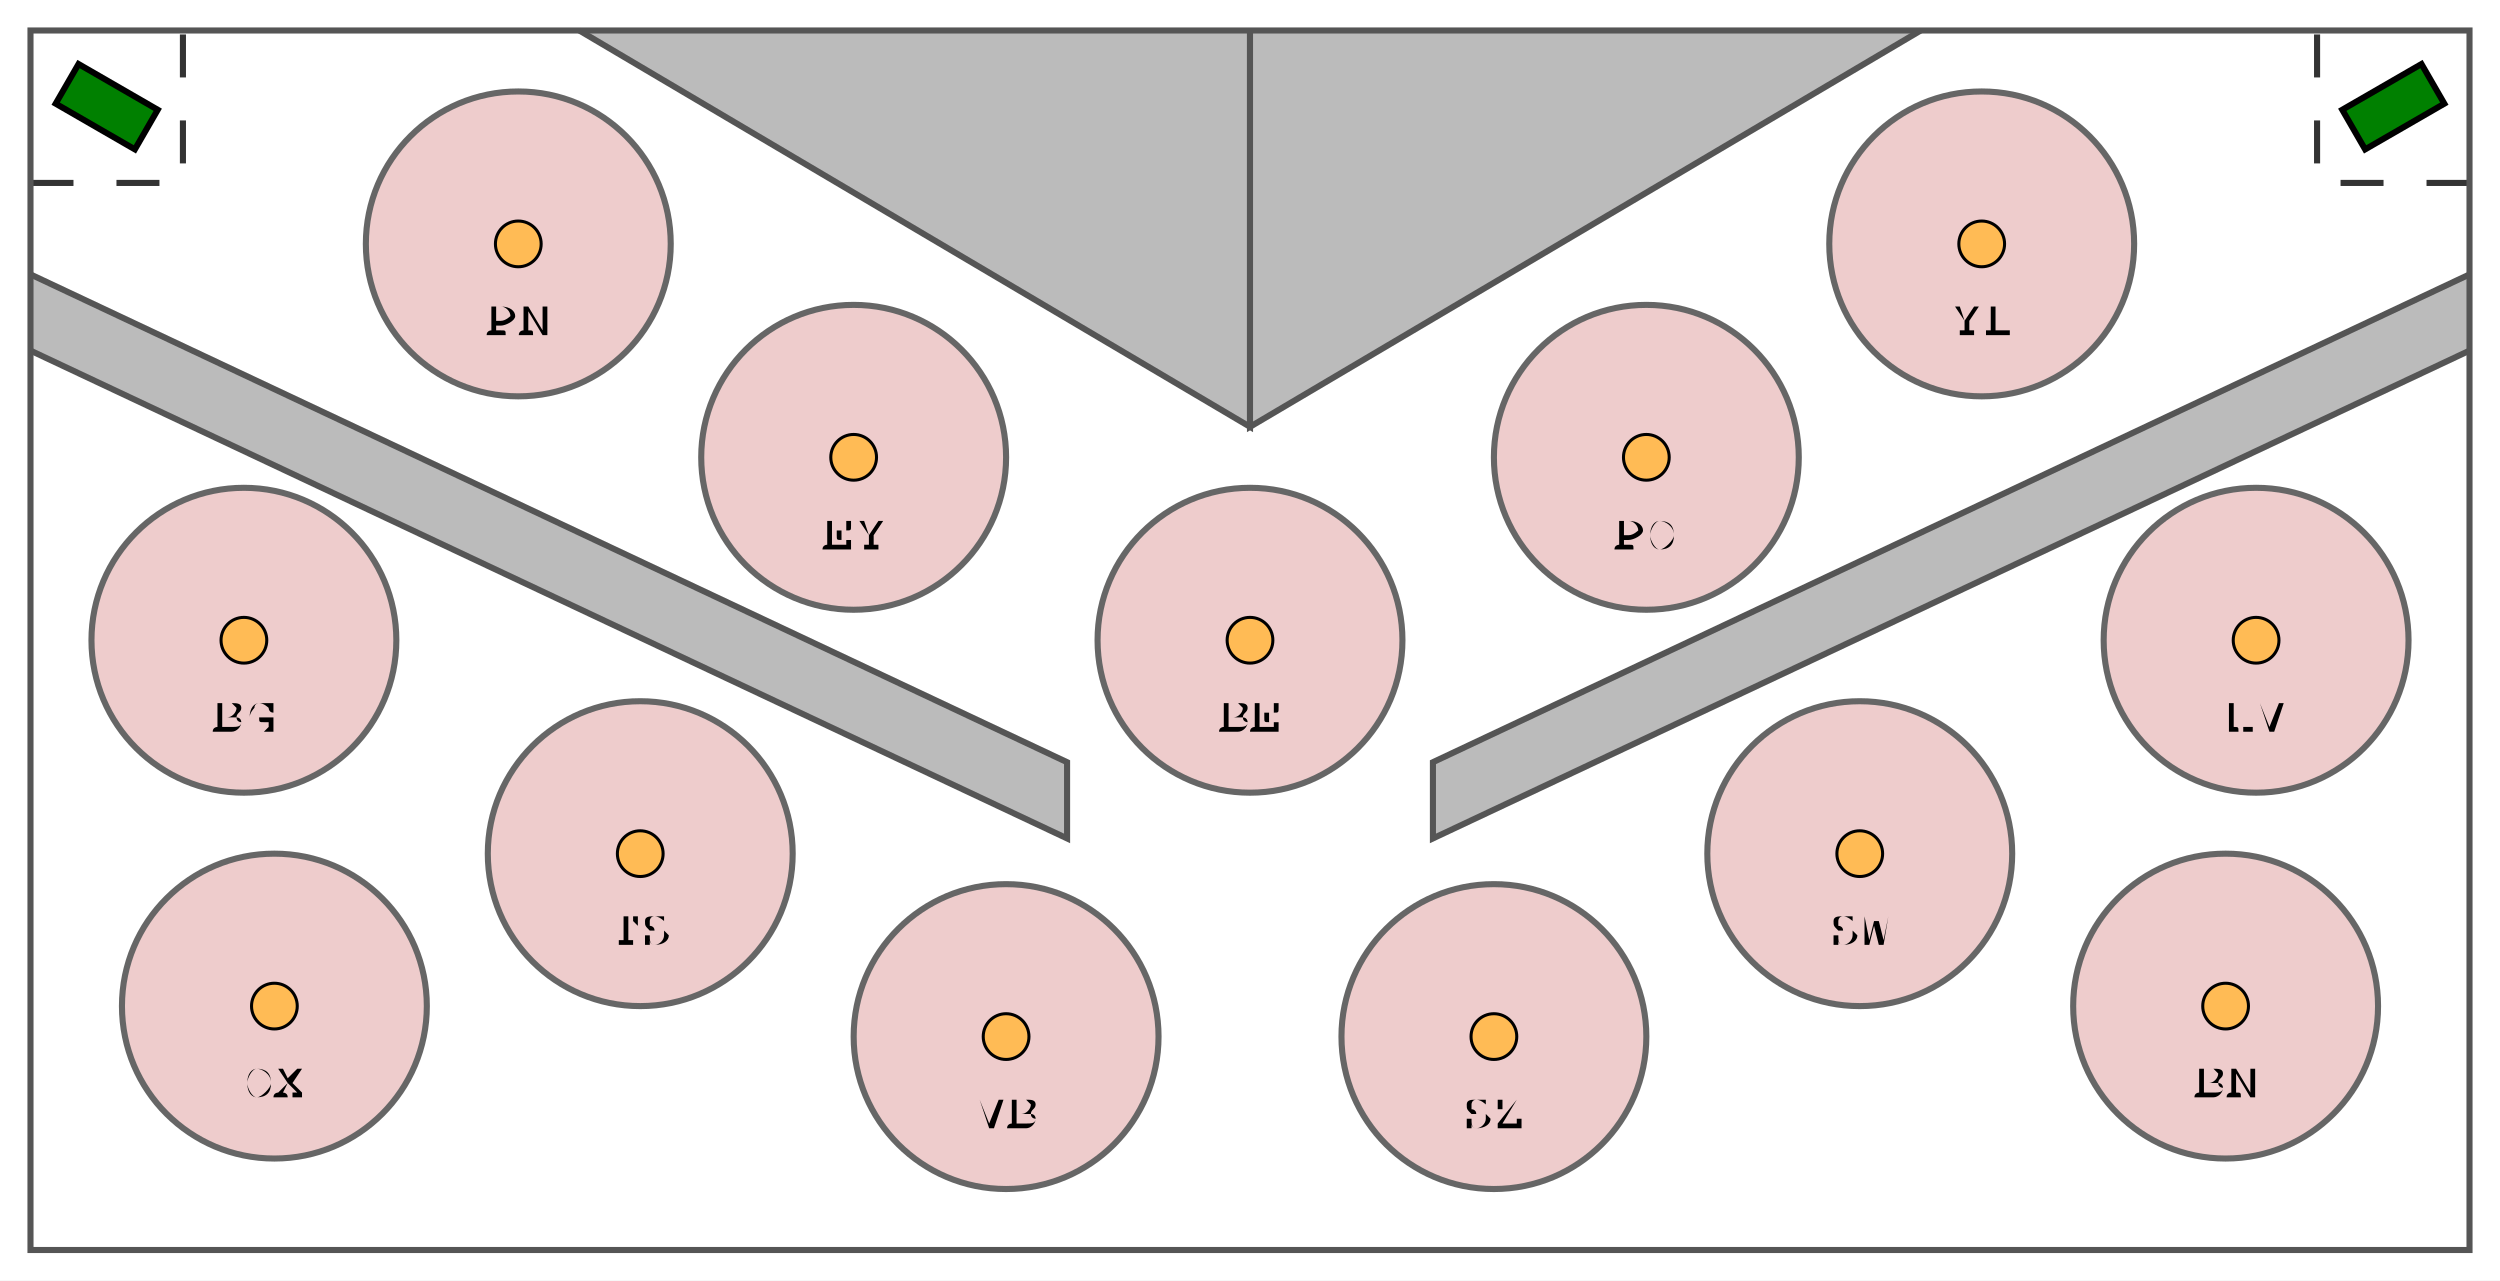
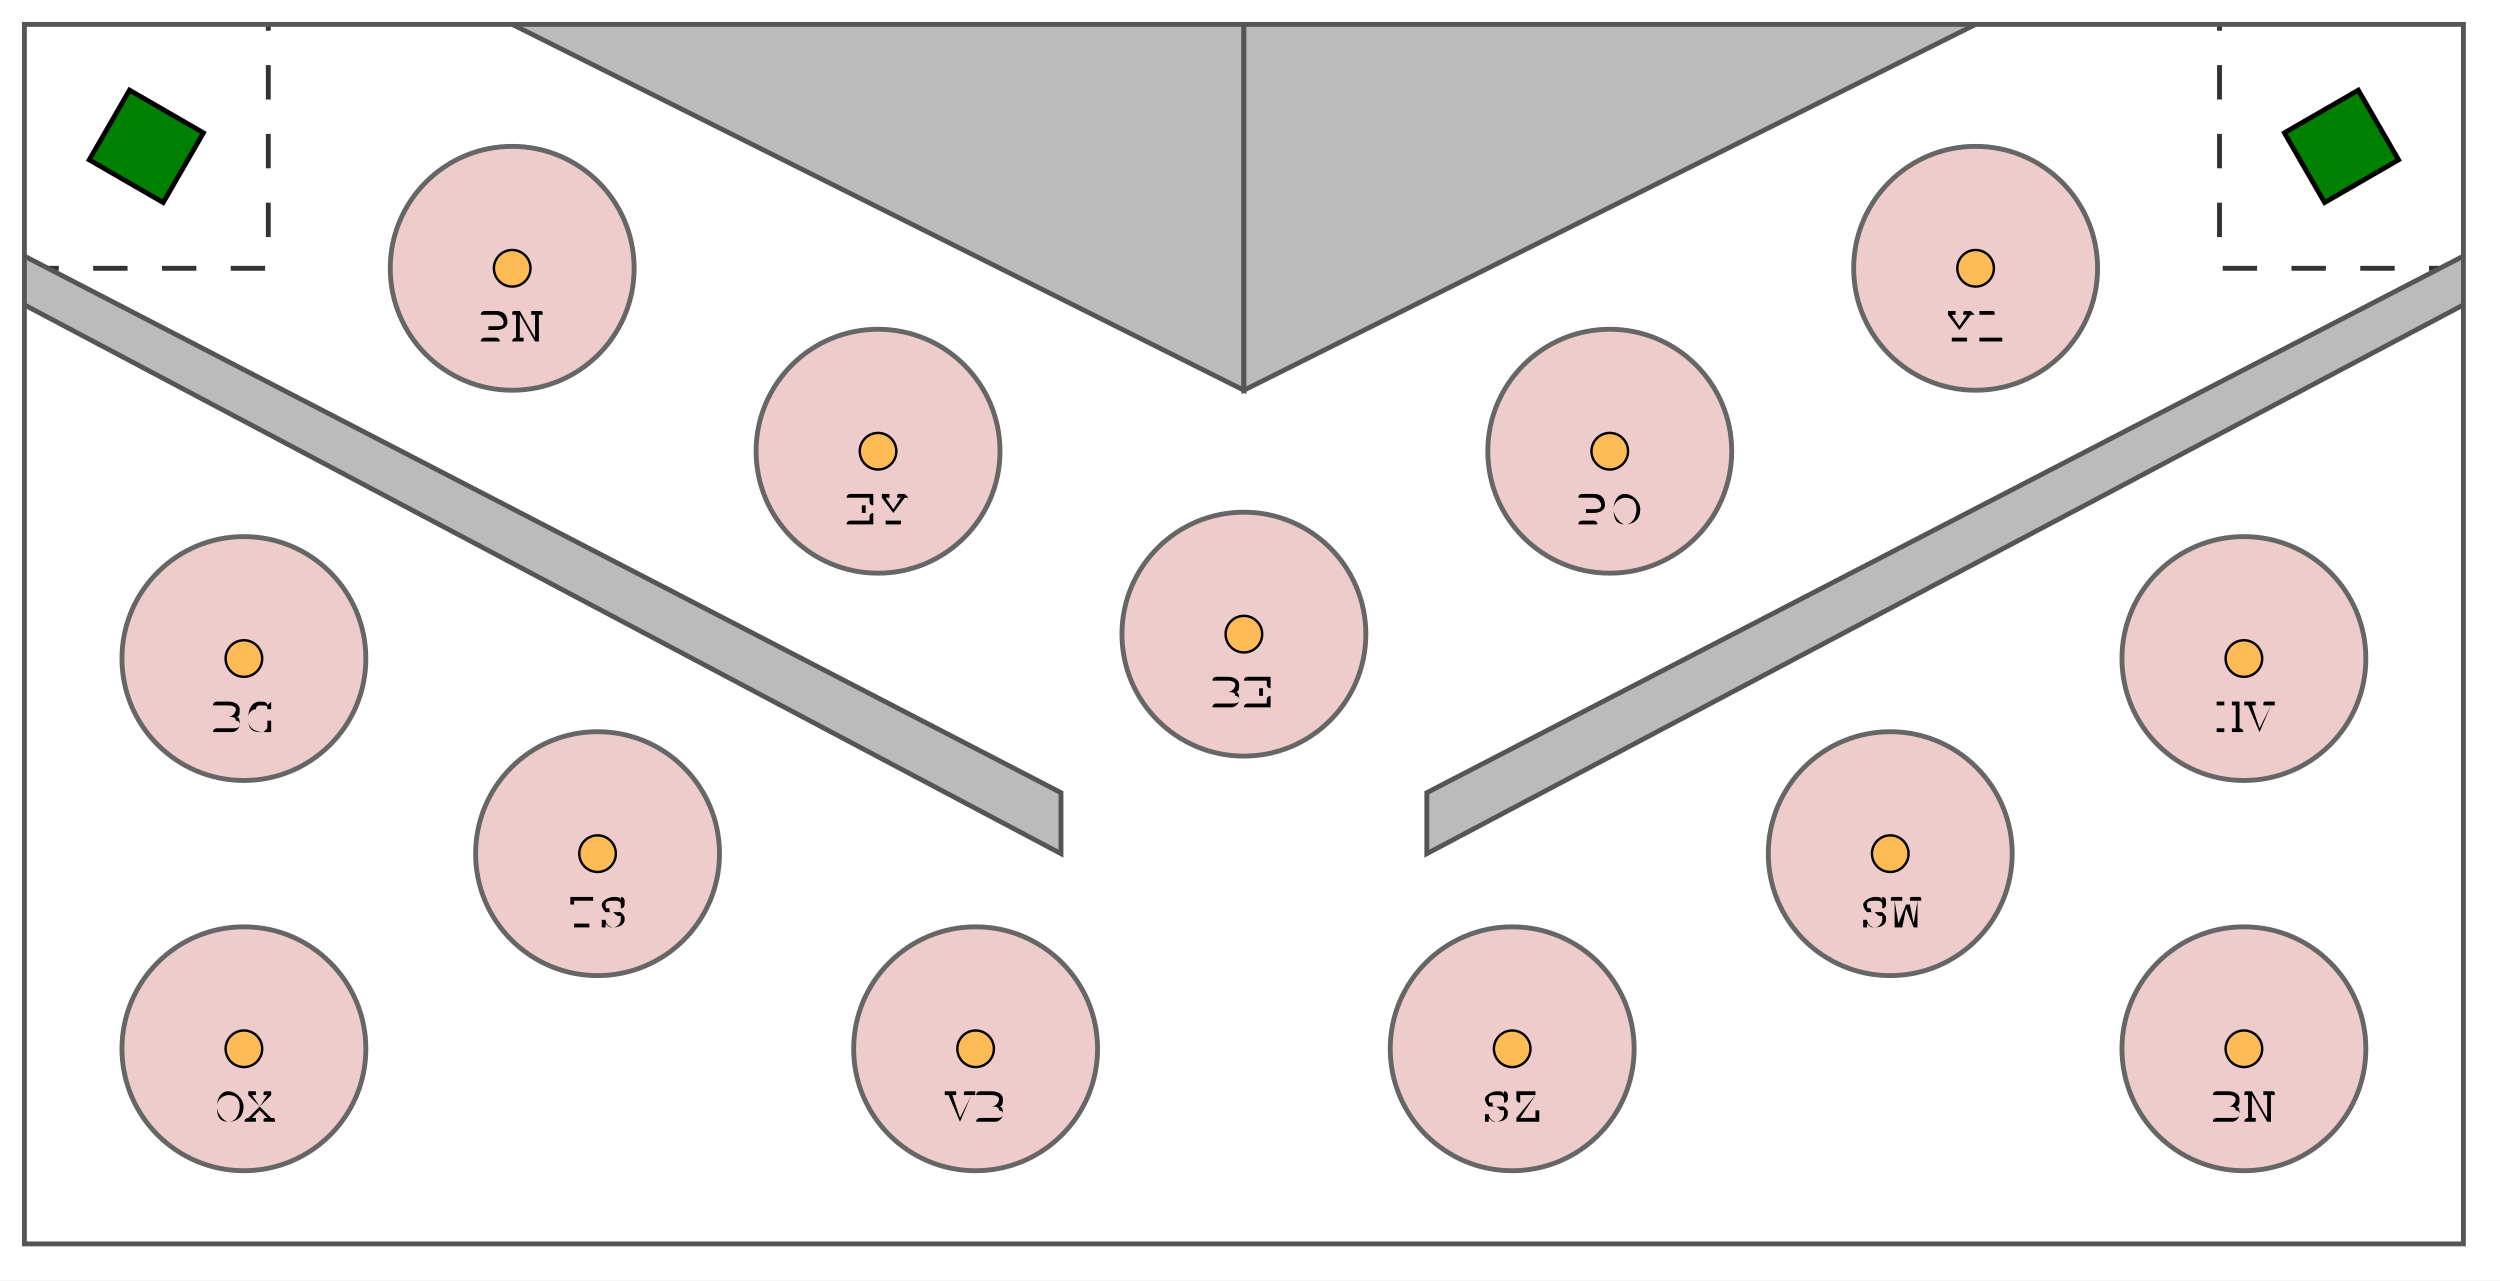
- <svg xmlns="http://www.w3.org/2000/svg" xmlns:xlink="http://www.w3.org/1999/xlink" version="1.1" baseProfile="full" width="820" height="420">
+ <svg xmlns="http://www.w3.org/2000/svg" xmlns:xlink="http://www.w3.org/1999/xlink" version="1.1" baseProfile="full" width="1025" height="525">
  <style type="text/css">
    

      .arena-wall {
          fill: none;
          stroke: #555;
          stroke-width: .02;
      }

      .platform {
          fill: #bbb;
          stroke: #555;
          stroke-width: .02;
      }

      .platform-stage-a {
          fill: #cfb;
          stroke: #555;
          stroke-width: .02;
      }

      .platform-stage-b {
          fill: #bcf;
          stroke: #555;
          stroke-width: .02;
      }

      .token {
          stroke: black;
          stroke-width: 0.01;
      }

      #token-gold {
          fill: gold;
      }

      #token-silver {
          fill: silver;
      }

      #robot {
          fill: green;
          stroke: black;
          stroke-width: 0.02;
      }

      .zone-boundary {
          stroke: #333;
          stroke-width: 0.02;
          stroke-dasharray: 0.141, 0.141;
          fill: none;
      }

      .territory {
          stroke: #666;
          stroke-width: 0.02;
          fill: #ecc;
      }

      .tower {
          stroke: #000;
          fill: #ffbb55;
          stroke-width: 0.01;
      }

      .arena-labels {
        font-family: Courier;
-         font-size: 0.13pt;
+         font-size: 0.16pt;
        text-anchor: middle;
      }
    
  </style>
  <defs>
-     <rect width="0.15" height="0.3" x="-0.075" y="-0.15" id="robot" />
+     <rect width="0.33" height="0.35" x="-0.165" y="-0.175" id="robot" />
    <circle id="tower" cx="0" cy="0" r="0.075" class="tower" />
    <g id="territory">
      <circle cx="0" cy="0" r="0.5" class="territory" />
      <use xlink:href="#tower" />
    </g>
    <g id="side-zone">
-       <g transform="translate(0.25 0.25) rotate(-60)">
+       <g transform="translate(0.5 0.5) rotate(-60)">
        <use xlink:href="#robot" />
      </g>
-       <path class="zone-boundary" d="M 0 0.5 h 0.5 v -0.5" />
-       <use xlink:href="#territory" transform="translate(0.8 3.2)" />
-       <use xlink:href="#territory" transform="translate(0.7 2)" />
-       <use xlink:href="#territory" transform="translate(2 2.7)" />
-       <use xlink:href="#territory" transform="translate(3.2 3.3)" />
-       <use xlink:href="#territory" transform="translate(2.7 1.4)" />
-       <use xlink:href="#territory" transform="translate(1.6 0.7)" />
-       <path class="platform" d="M0 0.8 L3.4 2.4 l0 0.25 L0 1.05" />
-       <path class="platform" d="M1.8 0 L4 1.3 V0" />
+       <path class="zone-boundary" d="M 0 1 h 1 v -1" />
+       <use xlink:href="#territory" transform="translate(0.9 4.2)" />
+       <use xlink:href="#territory" transform="translate(0.9 2.6)" />
+       <use xlink:href="#territory" transform="translate(2.35 3.4)" />
+       <use xlink:href="#territory" transform="translate(3.9 4.2)" />
+       <use xlink:href="#territory" transform="translate(3.5 1.75)" />
+       <use xlink:href="#territory" transform="translate(2 1)" />
+       <path class="platform" d="M0 0.95 L4.25 3.15 l0 0.25 L0 1.15" />
+       <path class="platform" d="M2 0 L5 1.5 V0" />
    </g>
  </defs>
  <rect width="100%" height="100%" fill="white" />
  <g id="arena" transform="translate(10 10) scale(100)">
    <use xlink:href="#side-zone" />
-     <use xlink:href="#side-zone" transform="translate(8 0) scale(-1 1)" />
-     <use xlink:href="#territory" transform="translate(4 2)" />
-     <rect width="8" height="4" x="0" y="0" class="arena-wall" />
+     <use xlink:href="#side-zone" transform="translate(10 0) scale(-1 1)" />
+     <use xlink:href="#territory" transform="translate(5 2.5)" />
+     <rect width="10" height="5" x="0" y="0" class="arena-wall" />
    <g transform="translate(0 0.3)">
-       <text class="arena-labels" x="0.8" y="3.2">OX</text>
-       <text class="arena-labels" x="0.7" y="2">BG</text>
-       <text class="arena-labels" x="2" y="2.7">TS</text>
-       <text class="arena-labels" x="3.2" y="3.3">VB</text>
-       <text class="arena-labels" x="2.7" y="1.4">EY</text>
-       <text class="arena-labels" x="1.6" y="0.7">PN</text>
-       <text class="arena-labels" x="7.2" y="3.2">BN</text>
-       <text class="arena-labels" x="7.3" y="2">HV</text>
-       <text class="arena-labels" x="6" y="2.7">SW</text>
-       <text class="arena-labels" x="4.8" y="3.3">SZ</text>
-       <text class="arena-labels" x="5.3" y="1.4">PO</text>
-       <text class="arena-labels" x="6.4" y="0.7">YL</text>
-       <text class="arena-labels" x="4" y="2">BE</text>
+       <text class="arena-labels" x="0.9" y="4.2">OX</text>
+       <text class="arena-labels" x="0.9" y="2.6">BG</text>
+       <text class="arena-labels" x="2.35" y="3.4">TS</text>
+       <text class="arena-labels" x="3.9" y="4.2">VB</text>
+       <text class="arena-labels" x="3.5" y="1.75">EY</text>
+       <text class="arena-labels" x="2" y="1">PN</text>
+       <text class="arena-labels" x="9.1" y="4.2">BN</text>
+       <text class="arena-labels" x="9.1" y="2.6">HV</text>
+       <text class="arena-labels" x="7.65" y="3.4">SW</text>
+       <text class="arena-labels" x="6.1" y="4.2">SZ</text>
+       <text class="arena-labels" x="6.5" y="1.75">PO</text>
+       <text class="arena-labels" x="8" y="1">YL</text>
+       <text class="arena-labels" x="5" y="2.5">BE</text>
    </g>
  </g>
</svg>
